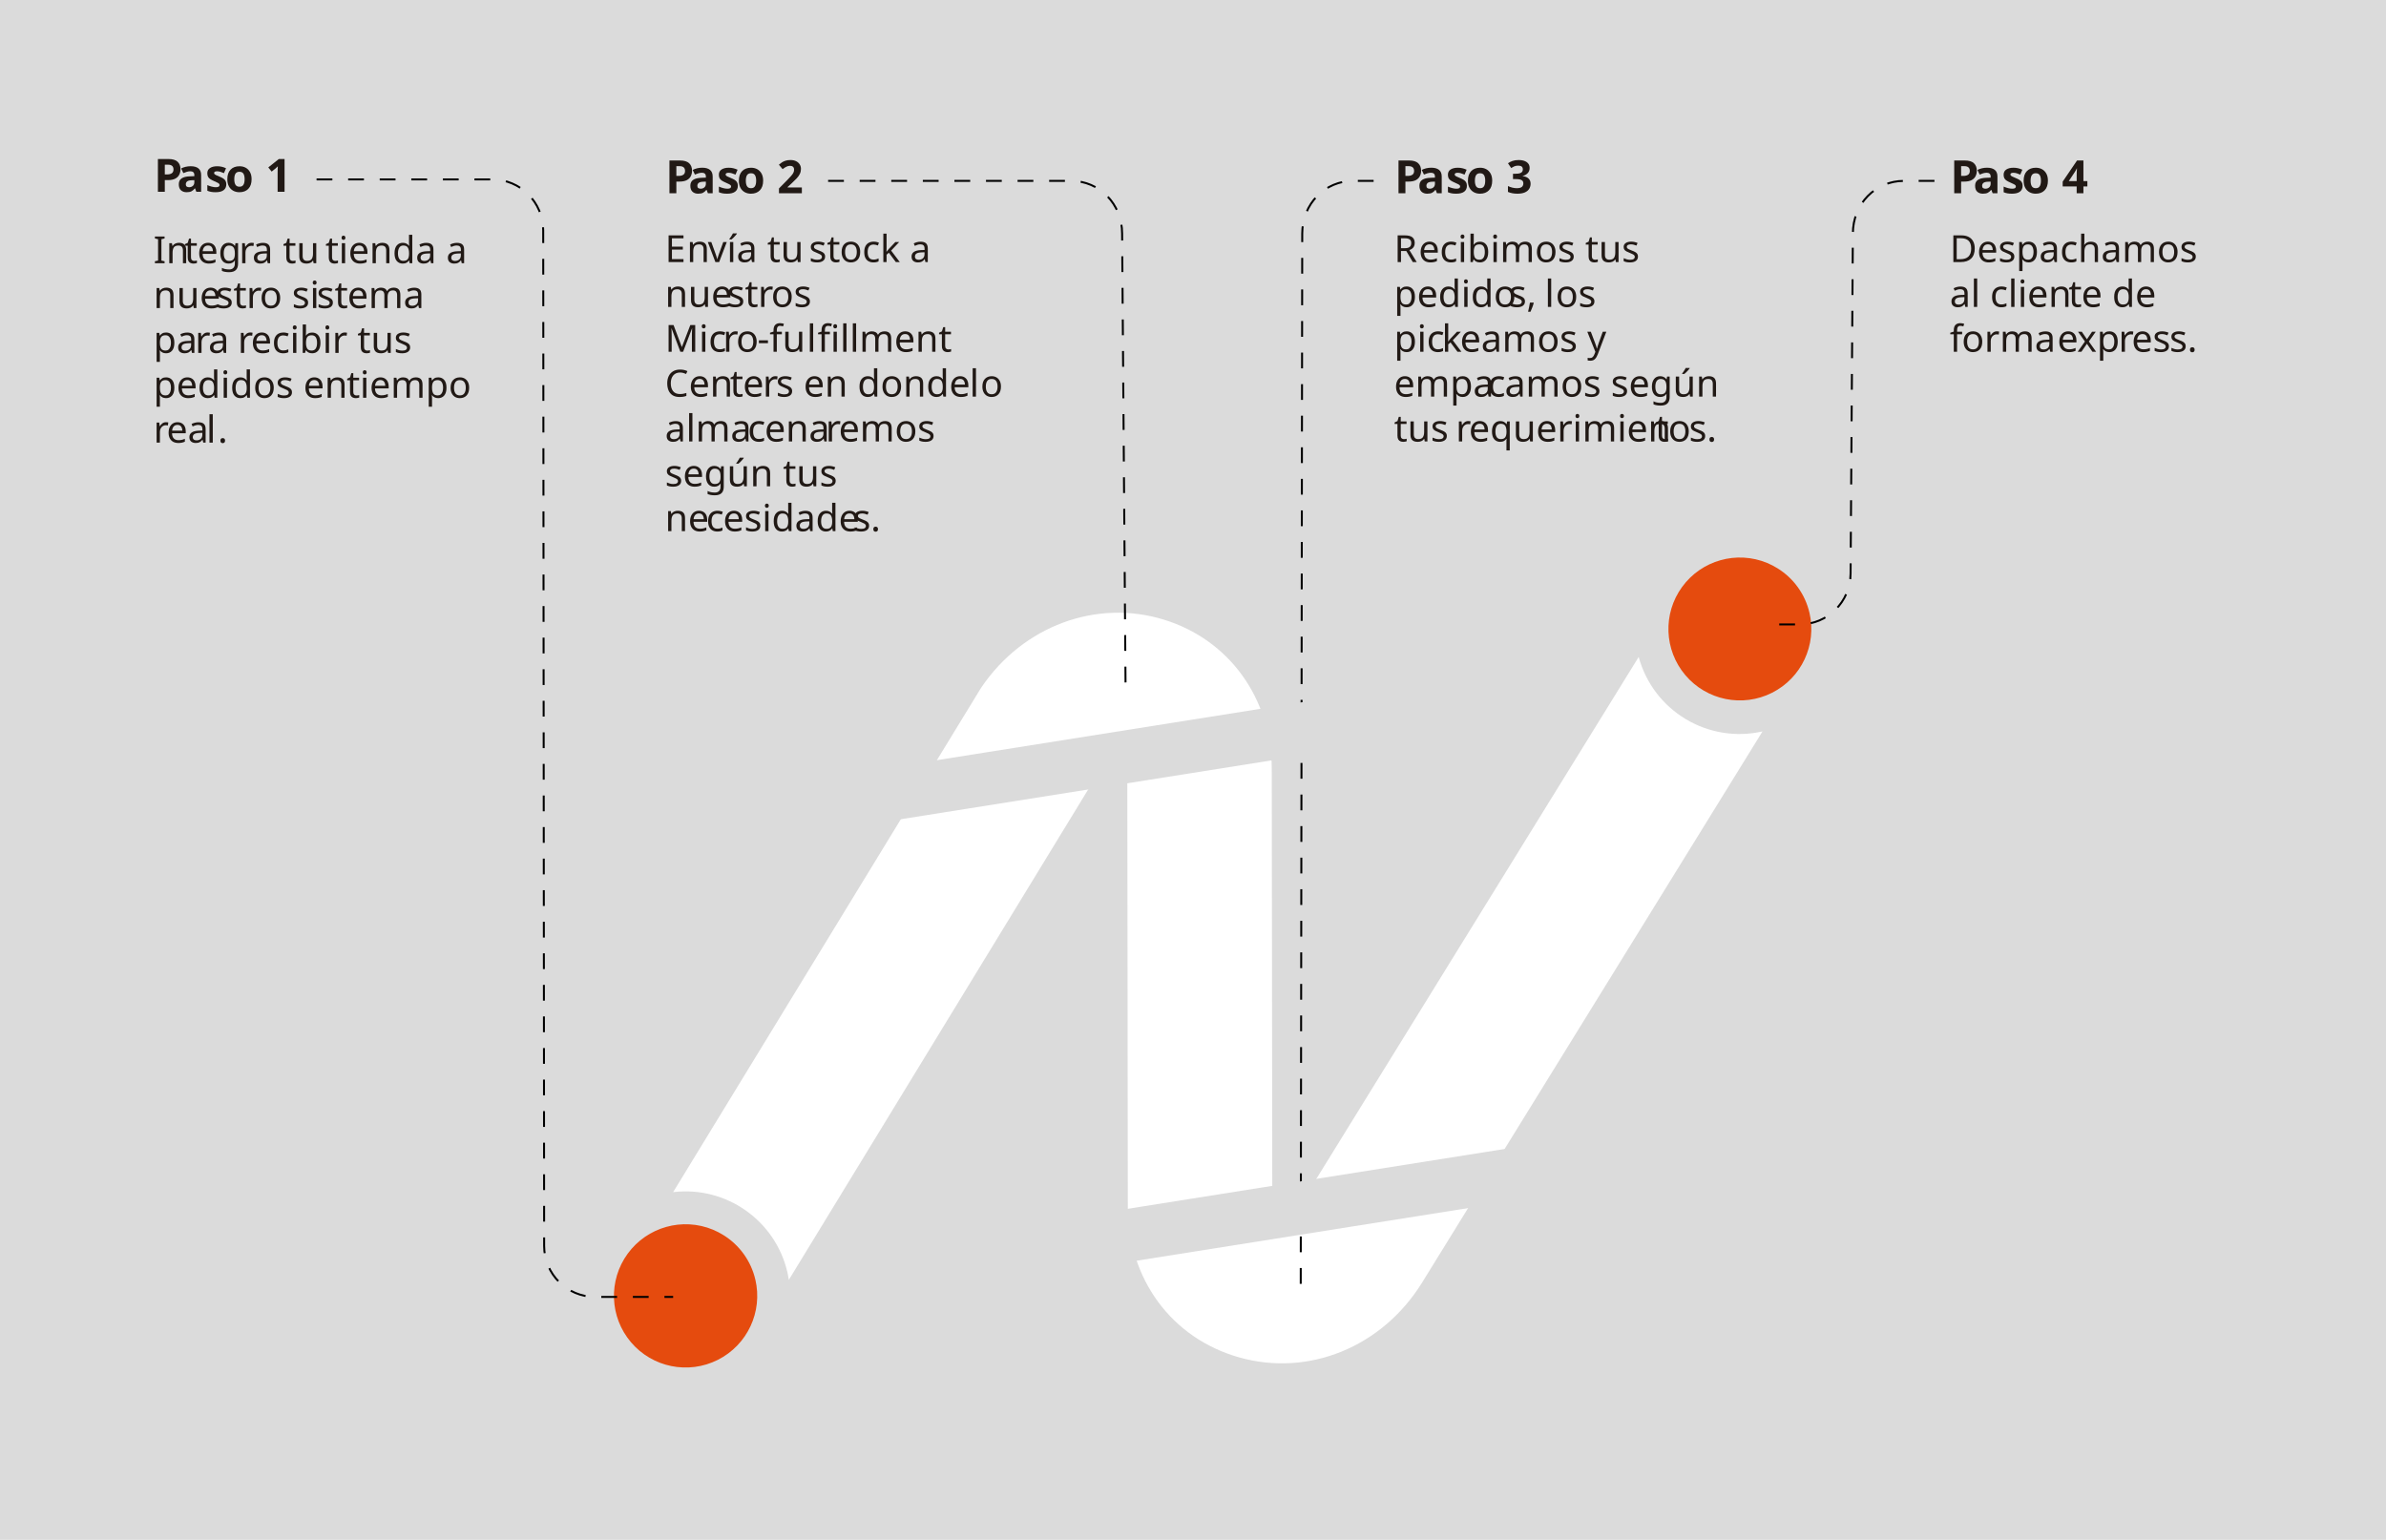
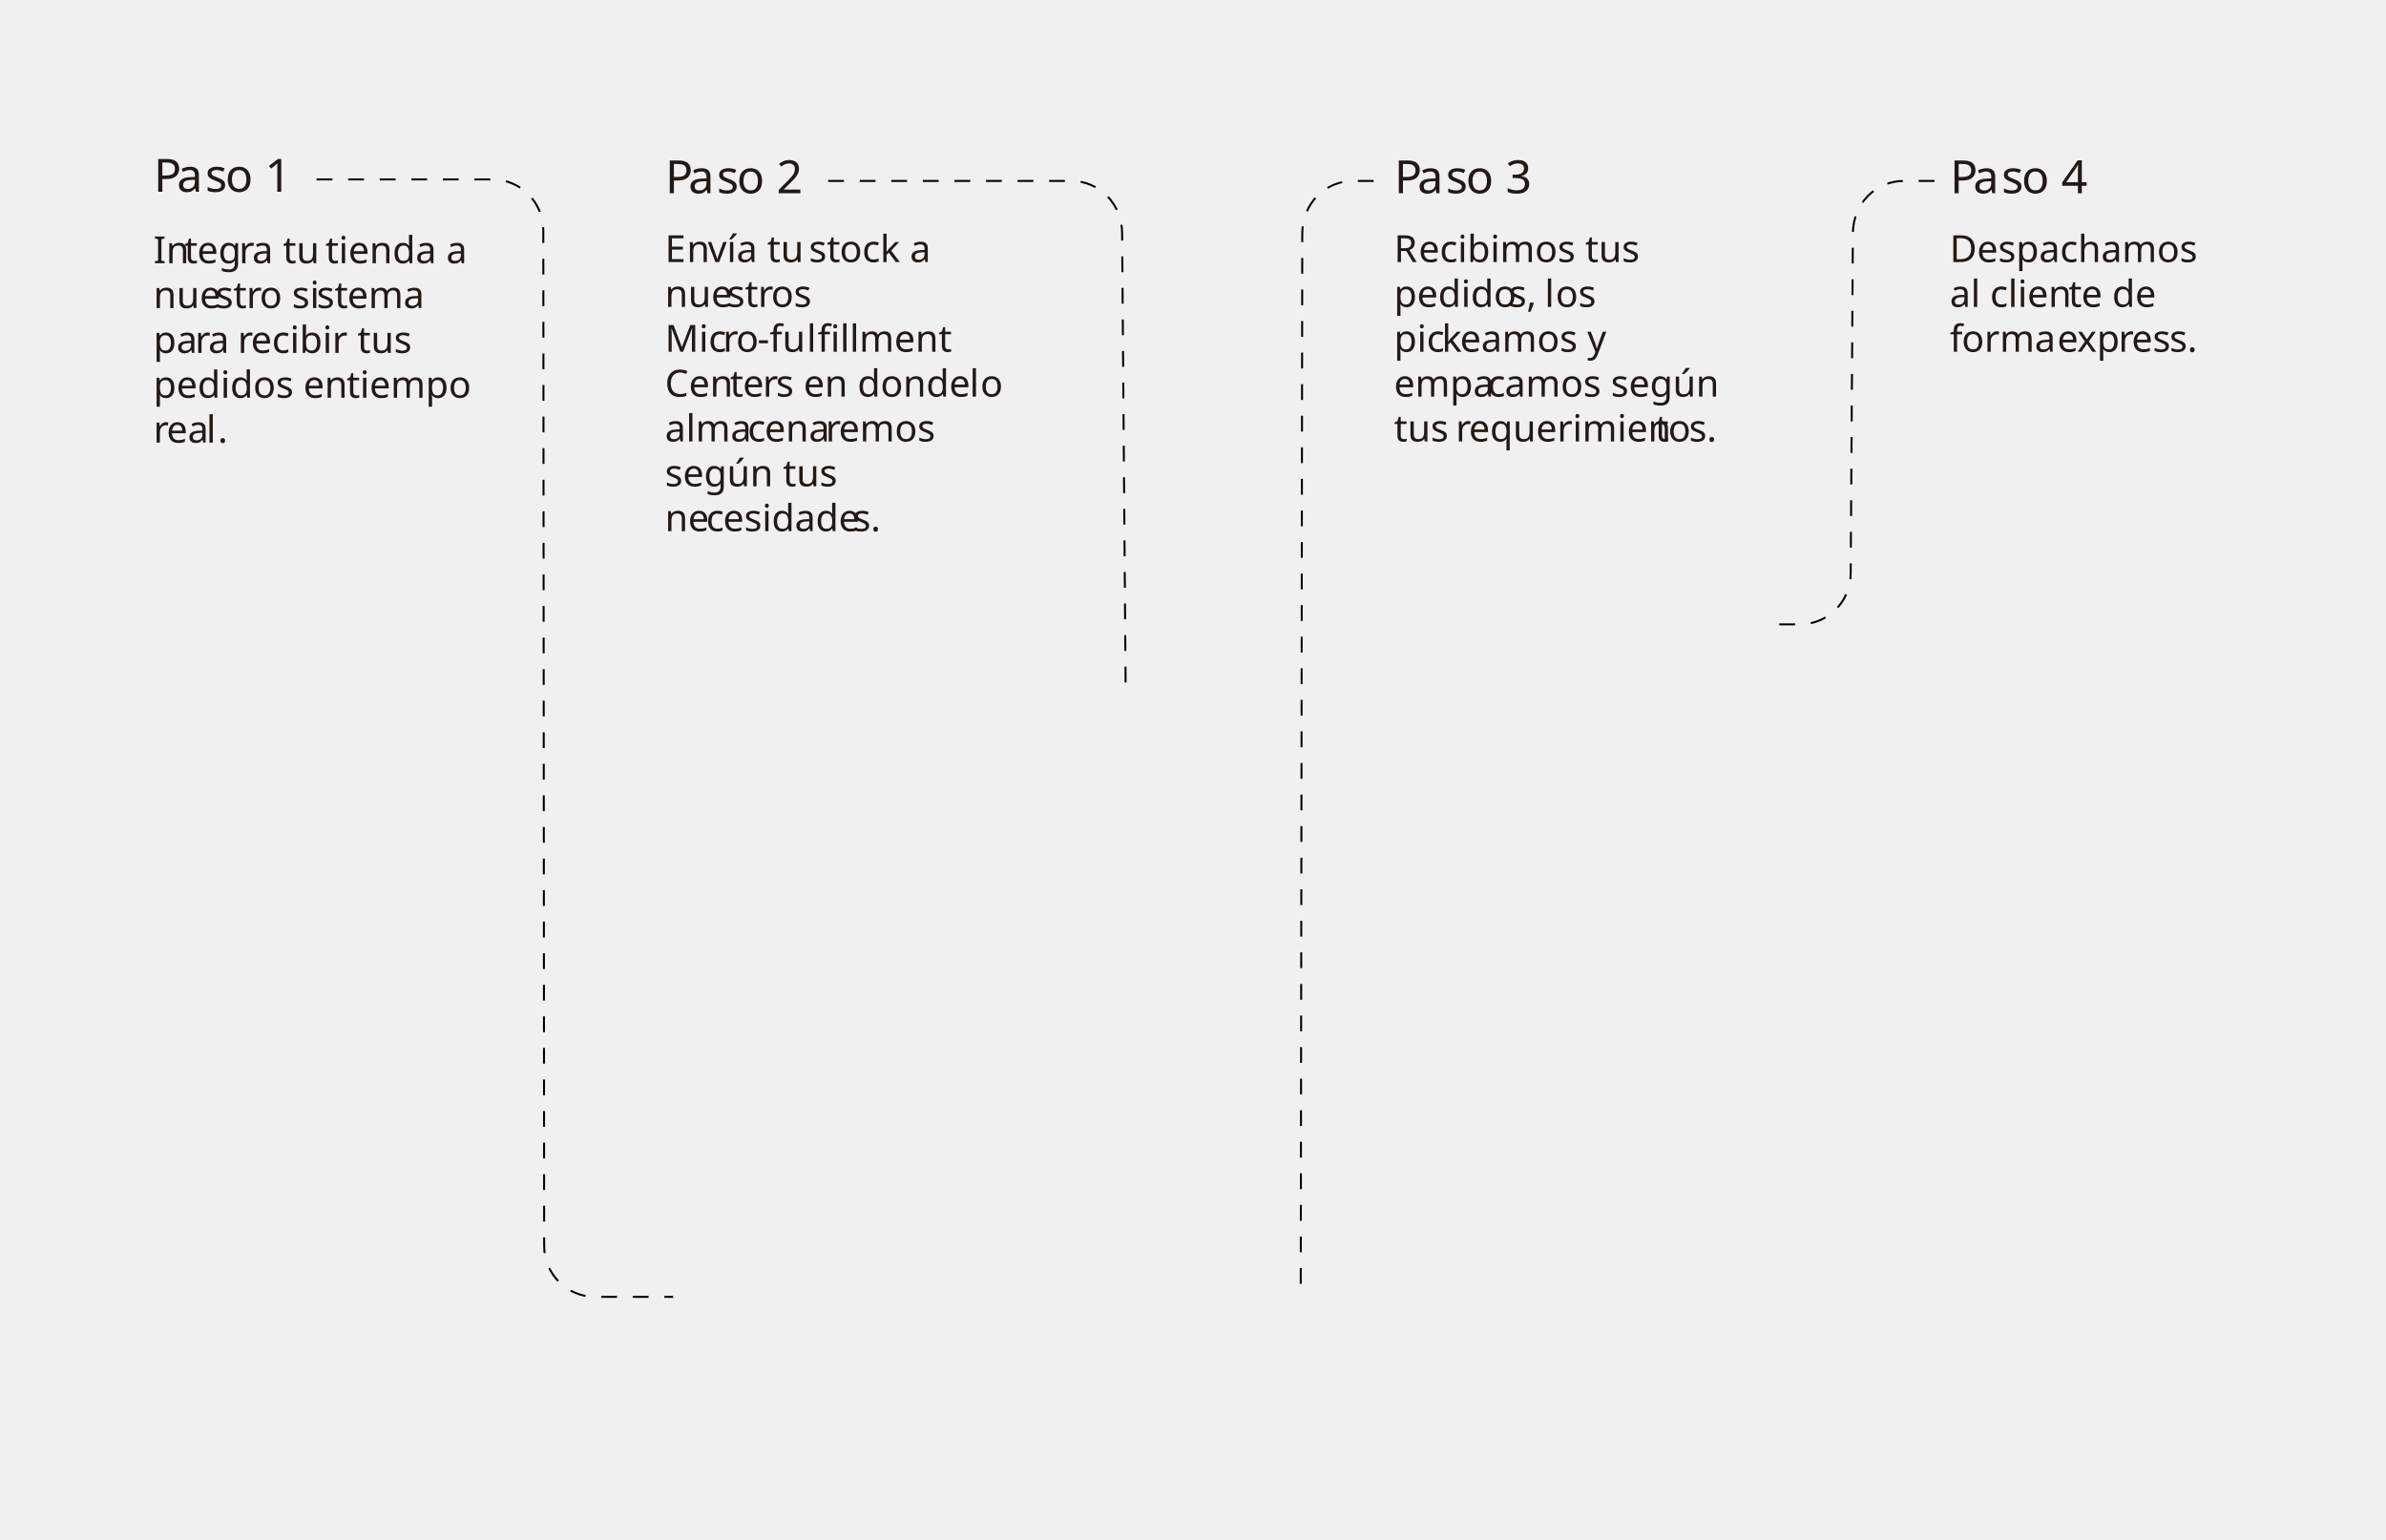
- <svg xmlns="http://www.w3.org/2000/svg" id="Layer_1" data-name="Layer 1" viewBox="0 0 1404 906.25">
-   <defs>
-     <style>.cls-1{fill:#dbdbdb;}.cls-2{fill:#fff;}.cls-3{fill:#e54b0e;}.cls-4{font-size:27px;font-family:Urbanist-SemiBold, Urbanist;font-weight:600;}.cls-4,.cls-7{fill:#211915;}.cls-5{letter-spacing:-0.04em;}.cls-6{letter-spacing:-0.01em;}.cls-7{font-size:22px;font-family:Nunito-Regular, Nunito;}.cls-8{letter-spacing:0em;}.cls-9{letter-spacing:0.01em;}.cls-10{letter-spacing:-0.01em;}.cls-11{letter-spacing:0.01em;}.cls-12{letter-spacing:0.01em;}.cls-13,.cls-24{fill:none;stroke-miterlimit:10;}.cls-13{stroke:#000;stroke-width:1.16px;stroke-dasharray:9.29;}.cls-14{letter-spacing:0.02em;}.cls-15{letter-spacing:-0.01em;}.cls-16{letter-spacing:-0.03em;}.cls-17{letter-spacing:-0.01em;}.cls-18{letter-spacing:-0.01em;}.cls-19{letter-spacing:-0.01em;}.cls-20{letter-spacing:0em;}.cls-21{letter-spacing:-0.01em;}.cls-22{letter-spacing:-0.01em;}.cls-23{letter-spacing:0em;}.cls-24{stroke:#dbdbdb;stroke-width:31px;}</style>
-   </defs>
-   <rect class="cls-1" width="1404" height="906.25" />
-   <path class="cls-2" d="M964.26,386.66,764.46,710.24c-5.05,8.14-10.6,7.31-12.18,6.87-1.36-.37-3.6-1-3.62-7l-.32-257.45c-.13-41.67-25.1-76.23-63.64-88-39.58-12.14-82.58,3.78-107,39.61-.4.59-.78,1.18-1.15,1.79L396.1,701.67a61.55,61.55,0,0,1,67.21,47.05c.36,1.53.61,3.06.85,4.6L648.41,451.41c5-6.83,9.94-6,11.37-5.54,1.25.33,3.53,1.08,3.55,7l.32,257.45c.13,42.6,25.83,77.38,65.45,88.6,40.88,11.59,84.12-6,107.64-43.91l200.38-324.51a61.46,61.46,0,0,1-72.86-43.81Z" />
-   <path class="cls-3" d="M444.47,753.15a42,42,0,0,0-18.9-26.26,43.26,43.26,0,0,0-6-3.1,42.16,42.16,0,1,0,24.91,29.36Z" />
-   <path class="cls-3" d="M1064.75,360.69a42,42,0,0,0-18.9-26.26,42.68,42.68,0,0,0-6-3.09,42.05,42.05,0,1,0,24.91,29.35Z" />
-   <text class="cls-4" transform="translate(90.48 112.87)">
-     <tspan class="cls-5">P</tspan>
-     <tspan x="13.59" y="0">a</tspan>
-     <tspan class="cls-6" x="30.29" y="0">s</tspan>
-     <tspan x="42.07" y="0">o 1</tspan>
-   </text>
-   <text class="cls-7" transform="translate(90.28 154.92)">In<tspan class="cls-8" x="18.15" y="0">t</tspan>
-     <tspan x="25.74" y="0">eg</tspan>
-     <tspan class="cls-8" x="50.34" y="0">r</tspan>
-     <tspan x="58.1" y="0">a tu </tspan>
-     <tspan class="cls-9" x="101.15" y="0">t</tspan>
-     <tspan x="108.99" y="0">ienda a </tspan>
-     <tspan x="0" y="26.4">nue</tspan>
-     <tspan class="cls-8" x="36.54" y="26.4">s</tspan>
-     <tspan x="47.01" y="26.4">t</tspan>
-     <tspan class="cls-10" x="54.71" y="26.4">r</tspan>
-     <tspan x="62.46" y="26.4">o si</tspan>
-     <tspan class="cls-8" x="96.05" y="26.4">st</tspan>
-     <tspan x="114.11" y="26.4">ema </tspan>
-     <tspan x="0" y="52.8">pa</tspan>
-     <tspan class="cls-8" x="24.49" y="52.8">r</tspan>
-     <tspan x="32.25" y="52.8">a </tspan>
-     <tspan class="cls-10" x="49.59" y="52.8">r</tspan>
-     <tspan x="57.33" y="52.8">ecibir tus </tspan>
-     <tspan x="0" y="79.2">pedidos en </tspan>
-     <tspan class="cls-11" x="113.65" y="79.2">t</tspan>
-     <tspan x="121.48" y="79.2">iempo </tspan>
-     <tspan class="cls-10" x="0" y="105.6">r</tspan>
-     <tspan x="7.74" y="105.6">ea</tspan>
-     <tspan class="cls-12" x="31.11" y="105.6">l</tspan>
-     <tspan x="37.84" y="105.6">. </tspan>
-   </text>
-   <path class="cls-13" d="M186.28,105.6H289.64a30,30,0,0,1,30,30l.55,597.73a30,30,0,0,0,30,30H396.1" />
-   <text class="cls-4" transform="translate(391.49 113.74)">
-     <tspan class="cls-5">P</tspan>
-     <tspan x="13.59" y="0">a</tspan>
-     <tspan class="cls-6" x="30.29" y="0">s</tspan>
-     <tspan x="42.07" y="0">o 2</tspan>
-   </text>
-   <text class="cls-7" transform="translate(391.28 154.24)">E<tspan class="cls-8" x="12.83" y="0">n</tspan>
-     <tspan x="25.21" y="0">vía tu </tspan>
-     <tspan class="cls-8" x="84.7" y="0">st</tspan>
-     <tspan x="102.76" y="0">ock a </tspan>
-     <tspan x="0" y="26.4">nue</tspan>
-     <tspan class="cls-8" x="36.54" y="26.4">s</tspan>
-     <tspan x="47.01" y="26.4">t</tspan>
-     <tspan class="cls-10" x="54.71" y="26.4">r</tspan>
-     <tspan x="62.46" y="26.4">os </tspan>
-     <tspan x="0" y="52.8">Mic</tspan>
-     <tspan class="cls-10" x="34.1" y="52.8">r</tspan>
-     <tspan class="cls-14" x="41.84" y="52.8">o</tspan>
-     <tspan x="54.41" y="52.8">-fu</tspan>
-     <tspan class="cls-15" x="83.4" y="52.8">l</tspan>
-     <tspan x="89.76" y="52.8">fillment </tspan>
-     <tspan class="cls-16" x="0" y="79.2">C</tspan>
-     <tspan x="14.04" y="79.2">en</tspan>
-     <tspan class="cls-8" x="38.24" y="79.2">t</tspan>
-     <tspan x="45.83" y="79.2">e</tspan>
-     <tspan class="cls-8" x="57.53" y="79.2">r</tspan>
-     <tspan x="65.3" y="79.2">s en donde </tspan>
-     <tspan class="cls-8" x="179.19" y="79.2">l</tspan>
-     <tspan x="185.59" y="79.2">o </tspan>
-     <tspan x="0" y="105.6">alma</tspan>
-     <tspan class="cls-17" x="48.66" y="105.6">c</tspan>
-     <tspan x="58.63" y="105.6">ena</tspan>
-     <tspan class="cls-18" x="94.49" y="105.6">r</tspan>
-     <tspan x="102.23" y="105.6">emos </tspan>
-     <tspan x="0" y="132">según tus </tspan>
-     <tspan x="0" y="158.4">ne</tspan>
-     <tspan class="cls-17" x="24.2" y="158.4">c</tspan>
-     <tspan x="34.17" y="158.4">esidade</tspan>
-     <tspan class="cls-8" x="110.57" y="158.4">s</tspan>
-     <tspan x="121.04" y="158.4">.</tspan>
-   </text>
-   <path class="cls-13" d="M487.29,106.47h143c16.56,0,30,13.43,30,31l2.07,272" />
-   <text class="cls-4" transform="translate(1147.49 113.74)">
-     <tspan class="cls-5">P</tspan>
-     <tspan x="13.59" y="0">a</tspan>
-     <tspan class="cls-6" x="30.29" y="0">s</tspan>
-     <tspan x="42.07" y="0">o 4</tspan>
-   </text>
-   <text class="cls-7" transform="translate(1147.28 154.24)">Despachamos <tspan x="0" y="26.4">al clien</tspan>
-     <tspan class="cls-8" x="69.85" y="26.4">t</tspan>
-     <tspan x="77.44" y="26.4">e de </tspan>
-     <tspan class="cls-19" x="0" y="52.8">f</tspan>
-     <tspan x="7.02" y="52.8">orma </tspan>
-     <tspan class="cls-20" x="63.29" y="52.8">e</tspan>
-     <tspan x="74.91" y="52.8">xp</tspan>
-     <tspan class="cls-10" x="99.28" y="52.8">r</tspan>
-     <tspan x="107.03" y="52.8">es</tspan>
-     <tspan class="cls-8" x="129.31" y="52.8">s</tspan>
-     <tspan x="139.79" y="52.8">. </tspan>
-   </text>
-   <path class="cls-13" d="M1138.29,106.47h-18c-16.57,0-30,13.43-30,31l-1.35,200.22a30,30,0,0,1-30.07,29.84l-13.58,0" />
-   <path class="cls-13" d="M808.28,106.47h-12c-16.56,0-30,13.43-30,31l-.89,620.67" />
-   <text class="cls-4" transform="translate(820.49 113.74)">
-     <tspan class="cls-5">P</tspan>
-     <tspan x="13.59" y="0">a</tspan>
-     <tspan class="cls-6" x="30.29" y="0">s</tspan>
-     <tspan x="42.07" y="0">o 3</tspan>
-   </text>
-   <text class="cls-7" transform="translate(820.28 154.24)">
-     <tspan class="cls-21">R</tspan>
-     <tspan x="14.48" y="0">ecibimos tus </tspan>
-     <tspan x="0" y="26.4">pedido</tspan>
-     <tspan class="cls-8" x="67.52" y="26.4">s</tspan>
-     <tspan x="77.99" y="26.4">, </tspan>
-     <tspan class="cls-8" x="88.68" y="26.4">l</tspan>
-     <tspan x="95.08" y="26.4">os </tspan>
-     <tspan x="0" y="52.8">pic</tspan>
-     <tspan class="cls-22" x="28.12" y="52.8">k</tspan>
-     <tspan x="38.83" y="52.8">eamos y </tspan>
-     <tspan x="0" y="79.2">empa</tspan>
-     <tspan class="cls-23" x="55.02" y="79.2">c</tspan>
-     <tspan x="65.12" y="79.2">amos según </tspan>
-     <tspan x="0" y="105.6">tus </tspan>
-     <tspan class="cls-10" x="36.3" y="105.6">r</tspan>
-     <tspan x="44.04" y="105.6">equerimien</tspan>
-     <tspan class="cls-8" x="153.73" y="105.6">t</tspan>
-     <tspan x="161.32" y="105.6">o</tspan>
-     <tspan class="cls-8" x="173.56" y="105.6">s</tspan>
-     <tspan x="184.03" y="105.6">.</tspan>
-   </text>
-   <line class="cls-24" x1="479.98" y1="474.44" x2="776.86" y2="427.31" />
-   <line class="cls-24" x1="598.62" y1="737.49" x2="895.5" y2="690.36" />
+ <svg xmlns="http://www.w3.org/2000/svg" version="1.1" id="Layer_1" x="0px" y="0px" viewBox="0 0 1404 906.2" style="enable-background:new 0 0 1404 906.2;" xml:space="preserve">
+   <style type="text/css">
+ 	.st0{fill:#211915;}
+ 	.st1{font-family:'Urbanist-SemiBold';}
+ 	.st2{font-size:27px;}
+ 	.st3{letter-spacing:-1;}
+ 	.st4{font-family:'Nunito-Regular';}
+ 	.st5{font-size:22px;}
+ 	.st6{fill:none;stroke:#000000;stroke-width:1.16;stroke-miterlimit:10;stroke-dasharray:9.29;}
+ </style>
+   <text transform="matrix(1 0 0 1 90.48 112.87)" class="st0 st1 st2 st3">P</text>
+   <text transform="matrix(1 0 0 1 104.07 112.87)" class="st0 st1 st2">a</text>
+   <text transform="matrix(1 0 0 1 120.77 112.87)" class="st0 st1 st2">s</text>
+   <text transform="matrix(1 0 0 1 132.55 112.87)" class="st0 st1 st2">o 1</text>
+   <text transform="matrix(1 0 0 1 90.28 154.92)" class="st0 st4 st5">In</text>
+   <text transform="matrix(1 0 0 1 108.43 154.92)" class="st0 st4 st5">t</text>
+   <text transform="matrix(1 0 0 1 116.02 154.92)" class="st0 st4 st5">eg</text>
+   <text transform="matrix(1 0 0 1 140.62 154.92)" class="st0 st4 st5">r</text>
+   <text transform="matrix(1 0 0 1 148.38 154.92)" class="st0 st4 st5">a tu </text>
+   <text transform="matrix(1 0 0 1 191.43 154.92)" class="st0 st4 st5">t</text>
+   <text transform="matrix(1 0 0 1 199.27 154.92)" class="st0 st4 st5">ienda a </text>
+   <text transform="matrix(1 0 0 1 90.28 181.32)" class="st0 st4 st5">nue</text>
+   <text transform="matrix(1 0 0 1 126.82 181.32)" class="st0 st4 st5">s</text>
+   <text transform="matrix(1 0 0 1 137.29 181.32)" class="st0 st4 st5">t</text>
+   <text transform="matrix(1 0 0 1 144.99 181.32)" class="st0 st4 st5">r</text>
+   <text transform="matrix(1 0 0 1 152.74 181.32)" class="st0 st4 st5">o si</text>
+   <text transform="matrix(1 0 0 1 186.33 181.32)" class="st0 st4 st5">st</text>
+   <text transform="matrix(1 0 0 1 204.39 181.32)" class="st0 st4 st5">ema </text>
+   <text transform="matrix(1 0 0 1 90.28 207.72)" class="st0 st4 st5">pa</text>
+   <text transform="matrix(1 0 0 1 114.77 207.72)" class="st0 st4 st5">r</text>
+   <text transform="matrix(1 0 0 1 122.53 207.72)" class="st0 st4 st5">a </text>
+   <text transform="matrix(1 0 0 1 139.87 207.72)" class="st0 st4 st5">r</text>
+   <text transform="matrix(1 0 0 1 147.61 207.72)" class="st0 st4 st5">ecibir tus </text>
+   <text transform="matrix(1 0 0 1 90.28 234.12)" class="st0 st4 st5">pedidos en </text>
+   <text transform="matrix(1 0 0 1 203.93 234.12)" class="st0 st4 st5">t</text>
+   <text transform="matrix(1 0 0 1 211.76 234.12)" class="st0 st4 st5">iempo </text>
+   <text transform="matrix(1 0 0 1 90.28 260.52)" class="st0 st4 st5">r</text>
+   <text transform="matrix(1 0 0 1 98.02 260.52)" class="st0 st4 st5">ea</text>
+   <text transform="matrix(1 0 0 1 121.39 260.52)" class="st0 st4 st5">l</text>
+   <text transform="matrix(1 0 0 1 128.12 260.52)" class="st0 st4 st5">.</text>
+   <path class="st6" d="M186.3,105.6h103.4c16.6,0,30,13.4,30,30c0,0,0,0,0,0l0.5,597.7c0,16.6,13.4,30,30,30h45.9" />
+   <text transform="matrix(1 0 0 1 391.49 113.74)" class="st0 st1 st2 st3">P</text>
+   <text transform="matrix(1 0 0 1 405.08 113.74)" class="st0 st1 st2">a</text>
+   <text transform="matrix(1 0 0 1 421.78 113.74)" class="st0 st1 st2">s</text>
+   <text transform="matrix(1 0 0 1 433.56 113.74)" class="st0 st1 st2">o 2</text>
+   <text transform="matrix(1 0 0 1 391.28 154.24)" class="st0 st4 st5">E</text>
+   <text transform="matrix(1 0 0 1 404.11 154.24)" class="st0 st4 st5">n</text>
+   <text transform="matrix(1 0 0 1 416.49 154.24)" class="st0 st4 st5">vía tu </text>
+   <text transform="matrix(1 0 0 1 475.98 154.24)" class="st0 st4 st5">st</text>
+   <text transform="matrix(1 0 0 1 494.04 154.24)" class="st0 st4 st5">ock a </text>
+   <text transform="matrix(1 0 0 1 391.28 180.64)" class="st0 st4 st5">nue</text>
+   <text transform="matrix(1 0 0 1 427.82 180.64)" class="st0 st4 st5">s</text>
+   <text transform="matrix(1 0 0 1 438.29 180.64)" class="st0 st4 st5">t</text>
+   <text transform="matrix(1 0 0 1 445.99 180.64)" class="st0 st4 st5">r</text>
+   <text transform="matrix(1 0 0 1 453.74 180.64)" class="st0 st4 st5">os </text>
+   <text transform="matrix(1 0 0 1 391.28 207.04)" class="st0 st4 st5">Mic</text>
+   <text transform="matrix(1 0 0 1 425.38 207.04)" class="st0 st4 st5">r</text>
+   <text transform="matrix(1 0 0 1 433.12 207.04)" class="st0 st4 st5">o</text>
+   <text transform="matrix(1 0 0 1 445.69 207.04)" class="st0 st4 st5">-fu</text>
+   <text transform="matrix(1 0 0 1 474.68 207.04)" class="st0 st4 st5">l</text>
+   <text transform="matrix(1 0 0 1 481.04 207.04)" class="st0 st4 st5">fillment </text>
+   <text transform="matrix(1 0 0 1 391.28 233.44)" class="st0 st4 st5">C</text>
+   <text transform="matrix(1 0 0 1 405.32 233.44)" class="st0 st4 st5">en</text>
+   <text transform="matrix(1 0 0 1 429.52 233.44)" class="st0 st4 st5">t</text>
+   <text transform="matrix(1 0 0 1 437.11 233.44)" class="st0 st4 st5">e</text>
+   <text transform="matrix(1 0 0 1 448.81 233.44)" class="st0 st4 st5">r</text>
+   <text transform="matrix(1 0 0 1 456.58 233.44)" class="st0 st4 st5">s en donde </text>
+   <text transform="matrix(1 0 0 1 570.47 233.44)" class="st0 st4 st5">l</text>
+   <text transform="matrix(1 0 0 1 576.87 233.44)" class="st0 st4 st5">o </text>
+   <text transform="matrix(1 0 0 1 391.28 259.84)" class="st0 st4 st5">alma</text>
+   <text transform="matrix(1 0 0 1 439.94 259.84)" class="st0 st4 st5">c</text>
+   <text transform="matrix(1 0 0 1 449.91 259.84)" class="st0 st4 st5">ena</text>
+   <text transform="matrix(1 0 0 1 485.77 259.84)" class="st0 st4 st5">r</text>
+   <text transform="matrix(1 0 0 1 493.51 259.84)" class="st0 st4 st5">emos </text>
+   <text transform="matrix(1 0 0 1 391.28 286.24)" class="st0 st4 st5">según tus </text>
+   <text transform="matrix(1 0 0 1 391.28 312.64)" class="st0 st4 st5">ne</text>
+   <text transform="matrix(1 0 0 1 415.48 312.64)" class="st0 st4 st5">c</text>
+   <text transform="matrix(1 0 0 1 425.45 312.64)" class="st0 st4 st5">esidade</text>
+   <text transform="matrix(1 0 0 1 501.85 312.64)" class="st0 st4 st5">s</text>
+   <text transform="matrix(1 0 0 1 512.32 312.64)" class="st0 st4 st5">.</text>
+   <path class="st6" d="M487.3,106.5h143c16.6,0,30,13.4,30,31l2.1,272" />
+   <text transform="matrix(1 0 0 1 1147.49 113.74)" class="st0 st1 st2 st3">P</text>
+   <text transform="matrix(1 0 0 1 1161.08 113.74)" class="st0 st1 st2">a</text>
+   <text transform="matrix(1 0 0 1 1177.78 113.74)" class="st0 st1 st2">s</text>
+   <text transform="matrix(1 0 0 1 1189.56 113.74)" class="st0 st1 st2">o 4</text>
+   <text transform="matrix(1 0 0 1 1147.28 154.24)" class="st0 st4 st5">Despachamos </text>
+   <text transform="matrix(1 0 0 1 1147.28 180.64)" class="st0 st4 st5">al clien</text>
+   <text transform="matrix(1 0 0 1 1217.13 180.64)" class="st0 st4 st5">t</text>
+   <text transform="matrix(1 0 0 1 1224.72 180.64)" class="st0 st4 st5">e de </text>
+   <text transform="matrix(1 0 0 1 1147.28 207.04)" class="st0 st4 st5">f</text>
+   <text transform="matrix(1 0 0 1 1154.3 207.04)" class="st0 st4 st5">orma </text>
+   <text transform="matrix(1 0 0 1 1210.57 207.04)" class="st0 st4 st5">e</text>
+   <text transform="matrix(1 0 0 1 1222.19 207.04)" class="st0 st4 st5">xp</text>
+   <text transform="matrix(1 0 0 1 1246.56 207.04)" class="st0 st4 st5">r</text>
+   <text transform="matrix(1 0 0 1 1254.31 207.04)" class="st0 st4 st5">es</text>
+   <text transform="matrix(1 0 0 1 1276.59 207.04)" class="st0 st4 st5">s</text>
+   <text transform="matrix(1 0 0 1 1287.07 207.04)" class="st0 st4 st5">.</text>
+   <path class="st6" d="M1138.3,106.5h-18c-16.6,0-30,13.4-30,31l-1.3,200.2c-0.1,16.5-13.5,29.9-30.1,29.8h-13.6" />
+   <path class="st6" d="M808.3,106.5h-12c-16.6,0-30,13.4-30,31l-0.9,620.7" />
+   <text transform="matrix(1 0 0 1 820.49 113.74)" class="st0 st1 st2 st3">P</text>
+   <text transform="matrix(1 0 0 1 834.08 113.74)" class="st0 st1 st2">a</text>
+   <text transform="matrix(1 0 0 1 850.78 113.74)" class="st0 st1 st2">s</text>
+   <text transform="matrix(1 0 0 1 862.56 113.74)" class="st0 st1 st2">o 3</text>
+   <text transform="matrix(1 0 0 1 820.28 154.24)" class="st0 st4 st5">R</text>
+   <text transform="matrix(1 0 0 1 834.76 154.24)" class="st0 st4 st5">ecibimos tus </text>
+   <text transform="matrix(1 0 0 1 820.28 180.64)" class="st0 st4 st5">pedido</text>
+   <text transform="matrix(1 0 0 1 887.8 180.64)" class="st0 st4 st5">s</text>
+   <text transform="matrix(1 0 0 1 898.27 180.64)" class="st0 st4 st5">, </text>
+   <text transform="matrix(1 0 0 1 908.96 180.64)" class="st0 st4 st5">l</text>
+   <text transform="matrix(1 0 0 1 915.36 180.64)" class="st0 st4 st5">os </text>
+   <text transform="matrix(1 0 0 1 820.28 207.04)" class="st0 st4 st5">pic</text>
+   <text transform="matrix(1 0 0 1 848.4 207.04)" class="st0 st4 st5">k</text>
+   <text transform="matrix(1 0 0 1 859.11 207.04)" class="st0 st4 st5">eamos y </text>
+   <text transform="matrix(1 0 0 1 820.28 233.44)" class="st0 st4 st5">empa</text>
+   <text transform="matrix(1 0 0 1 875.3 233.44)" class="st0 st4 st5">c</text>
+   <text transform="matrix(1 0 0 1 885.4 233.44)" class="st0 st4 st5">amos según </text>
+   <text transform="matrix(1 0 0 1 820.28 259.84)" class="st0 st4 st5">tus </text>
+   <text transform="matrix(1 0 0 1 856.58 259.84)" class="st0 st4 st5">r</text>
+   <text transform="matrix(1 0 0 1 864.32 259.84)" class="st0 st4 st5">equerimien</text>
+   <text transform="matrix(1 0 0 1 974.01 259.84)" class="st0 st4 st5">t</text>
+   <text transform="matrix(1 0 0 1 981.6 259.84)" class="st0 st4 st5">o</text>
+   <text transform="matrix(1 0 0 1 993.84 259.84)" class="st0 st4 st5">s</text>
+   <text transform="matrix(1 0 0 1 1004.31 259.84)" class="st0 st4 st5">.</text>
</svg>
